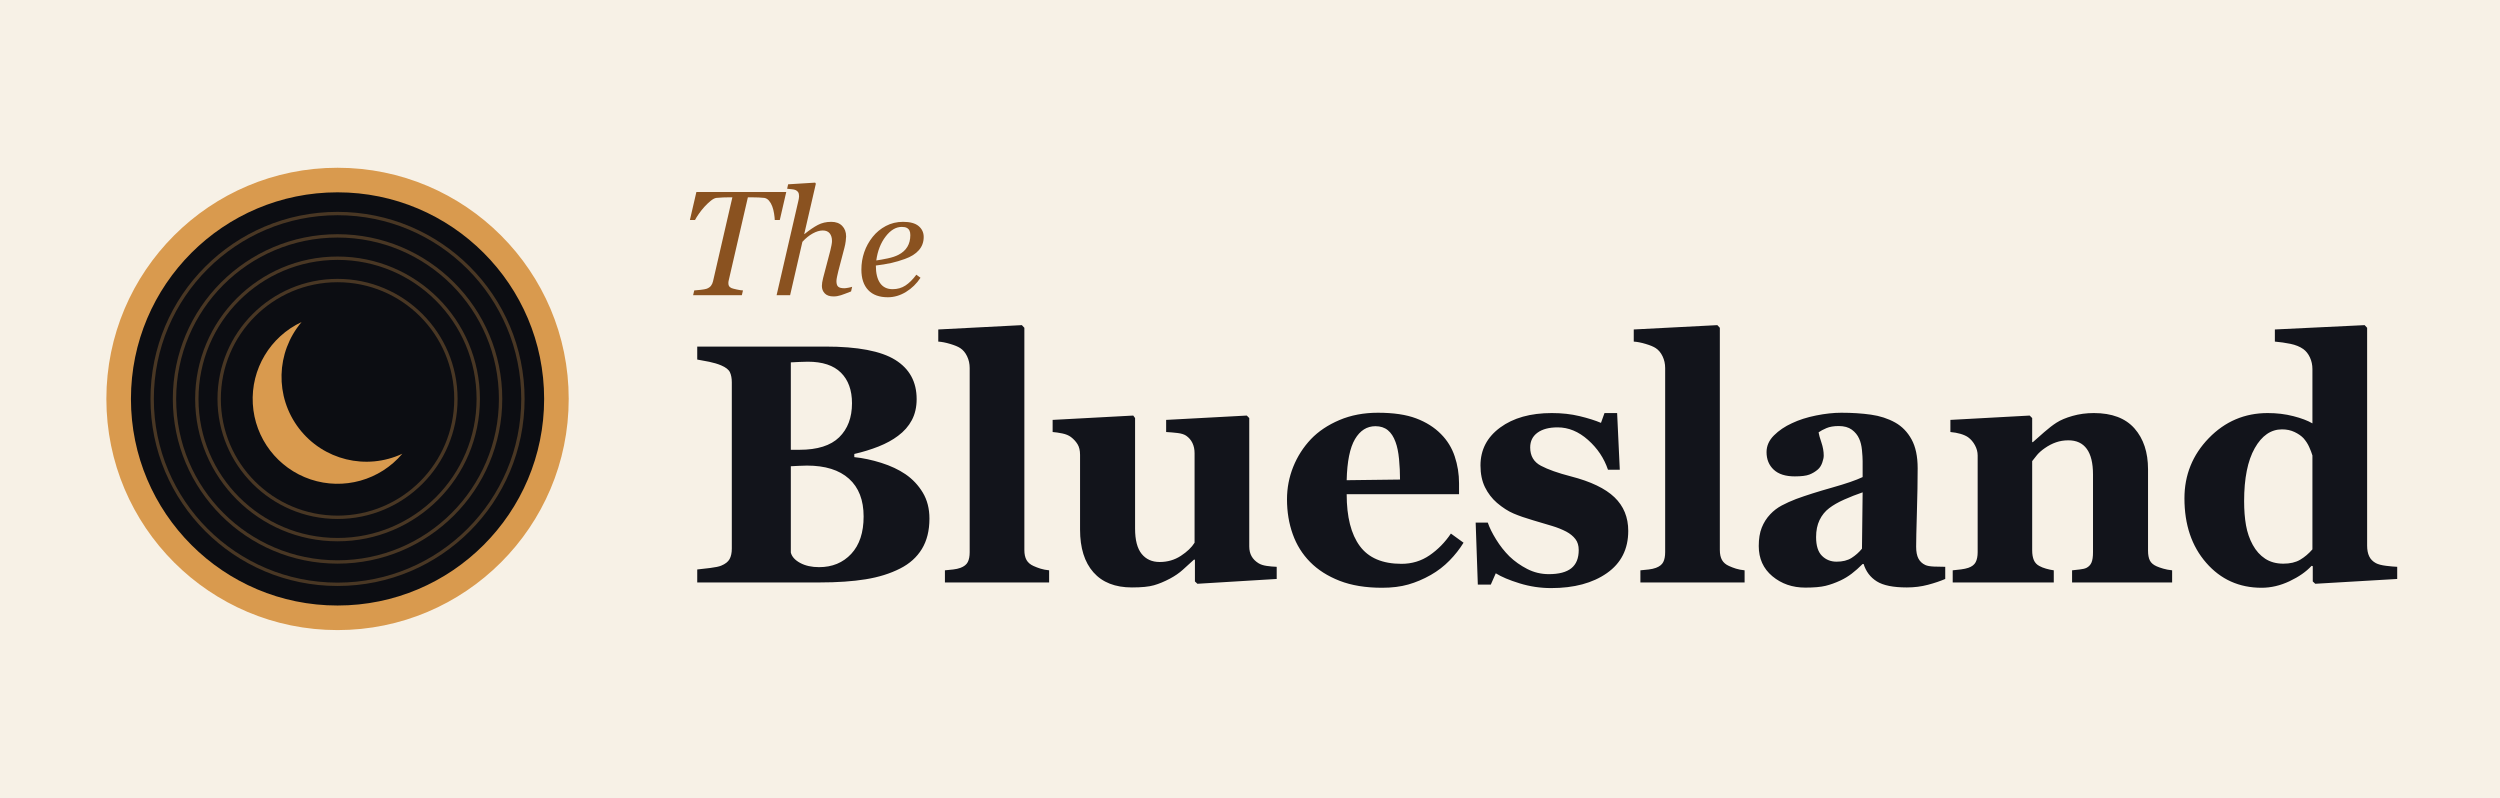
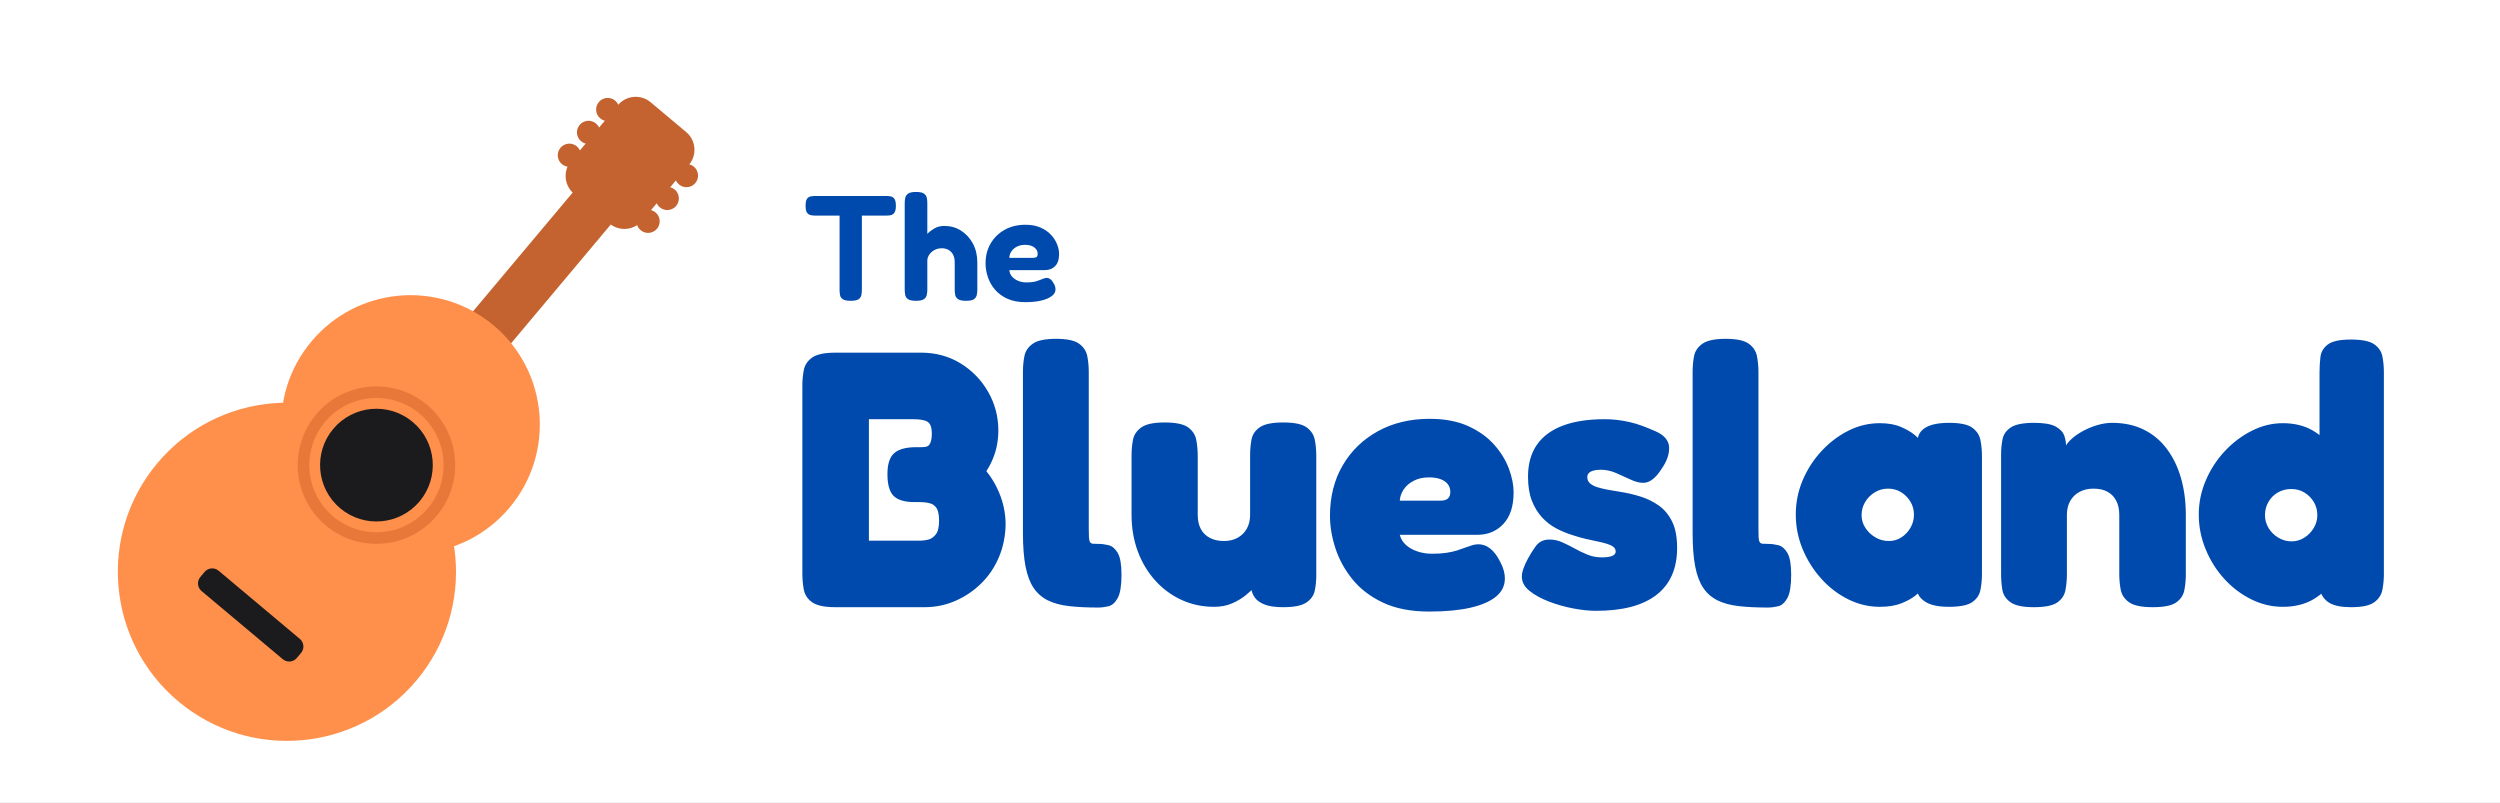
- <svg xmlns="http://www.w3.org/2000/svg" viewBox="0 0 940 300" width="940" height="300">
-   <rect width="940" height="300" fill="#f7f1e6" />
-   <g transform="translate(19.42,42.50) scale(0.4199)">
-     <circle cx="256" cy="256" r="196" fill="#0c0d12" stroke="#d99a4e" stroke-width="22" />
-     <circle cx="256" cy="256" r="166" fill="none" stroke="#d99a4e" stroke-opacity="0.3" stroke-width="3" />
-     <circle cx="256" cy="256" r="146" fill="none" stroke="#d99a4e" stroke-opacity="0.3" stroke-width="3" />
-     <circle cx="256" cy="256" r="126" fill="none" stroke="#d99a4e" stroke-opacity="0.3" stroke-width="3" />
-     <circle cx="256" cy="256" r="106" fill="none" stroke="#d99a4e" stroke-opacity="0.3" stroke-width="3" />
-     <path d="M 314.02 305.09 A 76 76 0 1 1 223.82 187.15 A 76 76 0 0 0 314.02 305.09 Z" fill="#d99a4e" />
+ <svg xmlns="http://www.w3.org/2000/svg" viewBox="0 0 935 300" width="935" height="300">
+   <rect width="935" height="300" fill="#ffffff" />
+   <g transform="translate(0 -8) scale(0.62)">
+     <g transform="rotate(40 256 259)">
+       <rect x="228" y="30" width="56" height="72" rx="14" fill="#c4632f" />
+       <circle cx="225" cy="50" r="7" fill="#c4632f" />
+       <circle cx="225" cy="68" r="7" fill="#c4632f" />
+       <circle cx="225" cy="86" r="7" fill="#c4632f" />
+       <circle cx="287" cy="50" r="7" fill="#c4632f" />
+       <circle cx="287" cy="68" r="7" fill="#c4632f" />
+       <circle cx="287" cy="86" r="7" fill="#c4632f" />
+       <rect x="241" y="96" width="30" height="170" fill="#c4632f" />
+       <circle cx="256" cy="272" r="78" fill="#ff904b" />
+       <circle cx="256" cy="388" r="102" fill="#ff904b" />
+       <circle cx="256" cy="304" r="44" fill="none" stroke="#e8773a" stroke-width="7" />
+       <circle cx="256" cy="304" r="34" fill="#1b1b1d" />
+       <rect x="218" y="414" width="76" height="16" rx="6" fill="#1b1b1d" />
+     </g>
  </g>
-   <path d="M295.63 72.2 293.2 82.73H291.31Q291.29 81.77 291.05 80.29Q290.82 78.82 290.38 77.64Q289.92 76.38 289.17 75.48Q288.41 74.58 287.38 74.41Q286.55 74.3 285.28 74.25Q284.01 74.2 282.92 74.2H281.2L273.98 105.5Q273.92 105.72 273.89 105.98Q273.87 106.24 273.87 106.49Q273.87 107.14 274.11 107.57Q274.36 107.99 275.04 108.32Q275.59 108.54 277.03 108.85Q278.46 109.17 279.36 109.2L278.93 111H260.61L261.04 109.2Q261.86 109.14 263.42 108.98Q264.98 108.81 265.69 108.57Q266.79 108.16 267.33 107.45Q267.88 106.73 268.1 105.75L275.37 74.2H273.92Q273.1 74.2 271.87 74.24Q270.64 74.28 269.36 74.41Q268.45 74.52 267.25 75.49Q266.05 76.46 264.84 77.78Q263.7 79.06 262.77 80.39Q261.84 81.71 261.32 82.73H259.4L261.84 72.2ZM320.41 107.83 320 109.58Q317.54 110.56 316.17 111.01Q314.8 111.46 313.41 111.46Q311.22 111.46 310.12 110.33Q309.03 109.2 309.03 107.53Q309.03 106.93 309.14 106.2Q309.25 105.48 309.5 104.49L312.18 94.29Q312.48 93.12 312.65 92.16Q312.83 91.2 312.83 90.63Q312.83 88.8 311.96 87.73Q311.08 86.66 309.36 86.66Q307.61 86.66 305.57 87.79Q303.54 88.91 301.7 90.93L297.08 111H292L300.12 75.81Q300.25 75.18 300.35 74.74Q300.45 74.3 300.45 73.81Q300.45 72.83 300.12 72.29Q299.79 71.76 299.19 71.49Q298.67 71.24 297.77 71.16Q296.86 71.08 295.96 70.97L296.34 69.3L306.49 68.67L306.76 69.08L302.39 88H302.5Q305.31 85.73 307.53 84.57Q309.74 83.41 312.56 83.41Q315.18 83.41 316.66 84.93Q318.14 86.45 318.14 88.91Q318.14 89.4 317.99 90.66Q317.84 91.91 317.51 93.14L315.21 101.92Q314.99 102.8 314.75 103.93Q314.5 105.07 314.5 105.7Q314.5 107.25 315.18 107.81Q315.87 108.38 317.43 108.38Q317.95 108.38 318.92 108.2Q319.89 108.02 320.41 107.83ZM347.31 89.1Q347.31 92 345.49 94.07Q343.68 96.15 340.2 97.38Q337.66 98.31 335.06 98.89Q332.46 99.46 329.32 99.84Q329.32 104.16 330.92 106.45Q332.52 108.73 335.61 108.73Q338.34 108.73 340.44 107.36Q342.53 106 344.55 103.29L346.11 104.44Q343.92 107.77 340.64 109.77Q337.36 111.77 333.83 111.77Q328.99 111.77 326.44 109.06Q323.88 106.35 323.88 101.38Q323.88 97.93 324.96 94.8Q326.04 91.67 328.12 89.07Q330.14 86.53 333.08 84.97Q336.02 83.41 339.57 83.41Q343.51 83.41 345.41 85.01Q347.31 86.61 347.31 89.1ZM342.28 88.41Q342.28 87.35 341.98 86.73Q341.68 86.12 341.21 85.82Q340.72 85.49 340.18 85.41Q339.63 85.32 339.05 85.32Q335.77 85.32 333 88.93Q330.22 92.54 329.48 97.93Q331.4 97.66 333.8 97.15Q336.21 96.64 337.8 95.82Q340.07 94.65 341.17 92.8Q342.28 90.96 342.28 88.41Z" fill="#8a5220" />
-   <path d="M340.47 178.31Q344.47 181.06 346.97 185.22Q349.47 189.38 349.47 195Q349.47 201.75 346.63 206.41Q343.79 211.06 338.47 213.75Q332.85 216.62 325.5 217.81Q318.16 219 308.22 219H262.16V214.12Q264.1 213.94 267.04 213.56Q269.97 213.19 271.16 212.69Q273.47 211.75 274.32 210.22Q275.16 208.69 275.16 206.25V143.75Q275.16 141.5 274.47 140Q273.79 138.5 271.16 137.38Q269.22 136.56 266.66 136.03Q264.1 135.5 262.16 135.19V130.31H310.35Q328.54 130.31 336.6 135.31Q344.66 140.31 344.66 150.06Q344.66 154.56 342.85 157.97Q341.04 161.38 337.66 163.88Q334.6 166.19 330.35 167.88Q326.1 169.56 321.22 170.69V171.88Q326.1 172.38 331.35 174.03Q336.6 175.69 340.47 178.31ZM320.35 151.62Q320.35 144.25 316.19 140.12Q312.04 136 303.72 136Q302.54 136 300.63 136.09Q298.72 136.19 297.35 136.25V169.12H300.6Q310.72 169.12 315.54 164.41Q320.35 159.69 320.35 151.62ZM324.72 194.19Q324.72 184.94 319.22 180Q313.72 175.06 303.41 175.06Q302.22 175.06 300.25 175.16Q298.29 175.25 297.35 175.31V207.75Q297.91 210.06 300.85 211.66Q303.79 213.25 307.97 213.25Q315.41 213.25 320.07 208.25Q324.72 203.25 324.72 194.19ZM394.47 219H355.29V214.44Q356.91 214.31 358.44 214.12Q359.97 213.94 361.16 213.5Q363.16 212.75 363.88 211.34Q364.6 209.94 364.6 207.62V138.38Q364.6 136 363.63 133.97Q362.66 131.94 361.04 130.88Q359.79 130.06 357.25 129.31Q354.72 128.56 352.79 128.44V123.88L384.22 122.25L385.16 123.25V206.81Q385.16 209.12 385.97 210.56Q386.79 212 388.6 212.81Q389.85 213.38 391.22 213.81Q392.6 214.25 394.47 214.44ZM480.04 217.69 450.22 219.5 449.29 218.62V210.44H448.91Q446.79 212.38 444.75 214.22Q442.72 216.06 439.91 217.56Q436.72 219.25 433.88 220.06Q431.04 220.88 425.6 220.88Q416.16 220.88 411.13 215.19Q406.1 209.5 406.1 199.12V171Q406.1 168.56 405.16 167.03Q404.22 165.5 402.66 164.31Q401.41 163.38 399.41 162.97Q397.41 162.56 395.79 162.44V157.88L426.1 156.25L426.79 157.19V198.75Q426.79 205.19 429.25 208.25Q431.72 211.31 436.04 211.31Q440.47 211.31 444 209Q447.54 206.69 449.16 204.06V170.38Q449.16 168.25 448.35 166.56Q447.54 164.88 445.97 163.81Q444.85 163.06 442.75 162.81Q440.66 162.56 438.47 162.44V157.88L468.79 156.25L469.72 157.19V205.44Q469.72 207.62 470.6 209.16Q471.47 210.69 473.16 211.75Q474.35 212.5 476.25 212.78Q478.16 213.06 480.04 213.12ZM550.29 204.06Q548.1 207.62 545 210.78Q541.91 213.94 537.97 216.19Q533.79 218.56 529.5 219.78Q525.22 221 519.66 221Q510.41 221 503.69 218.38Q496.97 215.75 492.6 211.31Q488.22 206.88 486.07 200.84Q483.91 194.81 483.91 187.75Q483.91 181.38 486.25 175.53Q488.6 169.69 492.91 165.12Q497.16 160.69 503.63 157.94Q510.1 155.19 518.1 155.19Q526.85 155.19 532.47 157.31Q538.1 159.44 541.79 163.19Q545.35 166.75 546.97 171.59Q548.6 176.44 548.6 181.75V185.81H506.35Q506.35 198.62 511.29 205.31Q516.22 212 526.97 212Q532.85 212 537.54 208.78Q542.22 205.56 545.54 200.62ZM526.41 180.31Q526.41 176.56 526.04 172.62Q525.66 168.69 524.72 166.19Q523.66 163.25 521.82 161.75Q519.97 160.25 517.16 160.25Q512.35 160.25 509.47 165.12Q506.6 170 506.35 180.56ZM583.22 221.12Q577.16 221.12 571.38 219.34Q565.6 217.56 562.41 215.56L560.54 219.81H555.66L554.85 196.5H559.41Q560.35 199.31 562.54 202.84Q564.72 206.38 567.54 209.19Q570.47 212 574.25 213.94Q578.04 215.88 582.35 215.88Q588.04 215.88 590.82 213.66Q593.6 211.44 593.6 206.81Q593.6 204.31 592.35 202.69Q591.1 201.06 588.91 199.88Q586.47 198.62 583.57 197.75Q580.66 196.88 576.41 195.62Q572.16 194.38 569.13 193.09Q566.1 191.81 562.85 189.06Q560.04 186.62 558.35 183.19Q556.66 179.75 556.66 175Q556.66 166.19 564.07 160.75Q571.47 155.31 583.47 155.31Q589.16 155.31 593.94 156.47Q598.72 157.62 601.97 159L603.29 155.31H608.04L609.04 176.62H604.6Q602.41 170.12 597.1 165.41Q591.79 160.69 585.66 160.69Q580.85 160.69 578.1 162.69Q575.35 164.69 575.35 168.25Q575.35 173 579.38 175.12Q583.41 177.25 590.66 179.12Q601.85 182 607.04 186.97Q612.22 191.94 612.22 199.62Q612.22 209.88 604.19 215.5Q596.16 221.12 583.22 221.12ZM655.97 219H616.79V214.44Q618.41 214.31 619.94 214.12Q621.47 213.94 622.66 213.5Q624.66 212.75 625.38 211.34Q626.1 209.94 626.1 207.62V138.38Q626.1 136 625.13 133.97Q624.16 131.94 622.54 130.88Q621.29 130.06 618.75 129.31Q616.22 128.56 614.29 128.44V123.88L645.72 122.25L646.66 123.25V206.81Q646.66 209.12 647.47 210.56Q648.29 212 650.1 212.81Q651.35 213.38 652.72 213.81Q654.1 214.25 655.97 214.44ZM731.41 217.69Q728.66 218.88 724.91 219.88Q721.16 220.88 716.97 220.88Q709.29 220.88 705.66 218.59Q702.04 216.31 700.72 212.06H700.35Q698.22 214.19 696.25 215.69Q694.29 217.19 692.04 218.25Q689.1 219.62 686.38 220.28Q683.66 220.94 678.79 220.94Q671.54 220.94 666.41 216.66Q661.29 212.38 661.29 205.31Q661.29 201.25 662.41 198.41Q663.54 195.56 665.6 193.38Q667.47 191.38 669.94 190.06Q672.41 188.75 675.35 187.62Q680.97 185.56 688.85 183.34Q696.72 181.12 700.35 179.38V173.38Q700.35 171.81 700.1 169.25Q699.85 166.69 699.04 164.94Q698.16 162.94 696.29 161.56Q694.41 160.19 691.35 160.19Q688.6 160.19 686.75 160.97Q684.91 161.75 683.79 162.56Q683.97 163.81 684.85 166.38Q685.72 168.94 685.72 171.31Q685.72 172.38 685.16 173.97Q684.6 175.56 683.54 176.5Q682.1 177.75 680.32 178.44Q678.54 179.12 674.85 179.12Q669.6 179.12 666.91 176.59Q664.22 174.06 664.22 170Q664.22 166.5 667 163.72Q669.79 160.94 673.79 159.12Q677.72 157.25 682.85 156.22Q687.97 155.19 692.35 155.19Q698.41 155.19 703.47 155.91Q708.54 156.62 712.6 158.88Q716.47 161.06 718.75 165.22Q721.04 169.38 721.04 176.06Q721.04 183.12 720.75 192.81Q720.47 202.5 720.47 205.56Q720.47 208.38 721.32 210Q722.16 211.62 723.91 212.44Q724.97 212.94 727.25 213.03Q729.54 213.12 731.41 213.12ZM700.35 185.12Q696.85 186.31 693.41 187.84Q689.97 189.38 687.79 191.06Q685.47 192.81 684.16 195.53Q682.85 198.25 682.85 201.94Q682.85 206.81 685.07 209Q687.29 211.19 690.54 211.19Q693.97 211.19 696.19 209.78Q698.41 208.38 700.1 206.31ZM816.72 219H779.1V214.44Q780.29 214.31 781.97 214.12Q783.66 213.94 784.54 213.5Q785.85 212.81 786.41 211.5Q786.97 210.19 786.97 207.62V178.38Q786.97 172 784.63 168.78Q782.29 165.56 777.72 165.56Q775.22 165.56 773.07 166.31Q770.91 167.06 768.85 168.5Q767.04 169.75 765.94 171.06Q764.85 172.38 764.1 173.38V206.94Q764.1 209.12 764.72 210.59Q765.35 212.06 766.79 212.81Q767.79 213.38 769.29 213.81Q770.79 214.25 772.22 214.44V219H734.22V214.44Q735.79 214.31 737.38 214.09Q738.97 213.88 740.1 213.5Q742.1 212.81 742.85 211.38Q743.6 209.94 743.6 207.62V171.25Q743.6 169.31 742.6 167.44Q741.6 165.56 739.97 164.38Q738.85 163.62 737.13 163.12Q735.41 162.62 733.35 162.44V157.88L763.16 156.25L764.1 157.19V166.25H764.35Q766.1 164.69 768.6 162.5Q771.1 160.31 773.22 158.94Q775.54 157.44 779.29 156.38Q783.04 155.31 787.29 155.31Q797.47 155.31 802.57 161.09Q807.66 166.88 807.66 176.44V207.06Q807.66 209.38 808.35 210.75Q809.04 212.12 810.91 212.94Q811.91 213.38 813.38 213.81Q814.85 214.25 816.72 214.44ZM901.35 217.69 870.54 219.5 869.6 218.62V212.88L869.16 212.75Q866.1 216.06 860.88 218.53Q855.66 221 850.35 221Q837.72 221 829.54 211.62Q821.35 202.25 821.35 187.38Q821.35 174.19 830.5 164.75Q839.66 155.31 852.66 155.31Q857.79 155.31 862.29 156.47Q866.79 157.62 869.47 159.19V138.75Q869.47 136.44 868.54 134.41Q867.6 132.38 866.04 131.25Q864.1 129.88 861.19 129.28Q858.29 128.69 855.35 128.44V123.88L889.1 122.25L890.04 123.25V205.19Q890.04 207.56 890.82 209.19Q891.6 210.81 893.35 211.75Q894.66 212.44 897.19 212.75Q899.72 213.06 901.35 213.12ZM869.47 206.56V171.25Q869.04 169.81 868.25 168.06Q867.47 166.31 866.1 164.75Q864.85 163.44 862.75 162.44Q860.66 161.44 858.04 161.44Q851.79 161.44 847.79 168.5Q843.79 175.56 843.79 188.44Q843.79 193.5 844.5 197.53Q845.22 201.56 847.04 204.88Q848.85 208.19 851.69 210.06Q854.54 211.94 858.54 211.94Q862.35 211.94 864.85 210.47Q867.35 209 869.47 206.56Z" fill="#12141b" />
+   <path d="M331.47 73.30Q332.42 73.30 333.21 73.47Q333.99 73.64 334.52 74.40Q335.06 75.15 335.06 77.00Q335.06 78.74 334.52 79.52Q333.99 80.30 333.15 80.47Q332.31 80.64 331.36 80.64H322.34V108.36Q322.34 109.42 322.15 110.38Q321.95 111.33 321.08 111.92Q320.22 112.50 318.14 112.50Q316.13 112.50 315.23 111.92Q314.34 111.33 314.17 110.35Q314.00 109.37 314.00 108.30V80.64H304.87Q303.98 80.64 303.14 80.44Q302.30 80.25 301.79 79.49Q301.29 78.74 301.29 76.94Q301.29 75.15 301.79 74.40Q302.30 73.64 303.14 73.47Q303.98 73.30 304.87 73.30ZM342.56 112.50Q340.54 112.50 339.65 111.92Q338.75 111.33 338.56 110.35Q338.36 109.37 338.36 108.25V75.99Q338.36 74.87 338.58 73.92Q338.81 72.97 339.70 72.38Q340.60 71.79 342.62 71.79Q344.69 71.79 345.56 72.41Q346.42 73.02 346.62 73.98Q346.82 74.93 346.82 76.05V87.47Q347.82 86.41 349.42 85.46Q351.02 84.50 353.20 84.50Q356.67 84.50 359.44 86.27Q362.22 88.03 363.87 91.11Q365.52 94.19 365.52 98.17V108.30Q365.52 109.42 365.30 110.38Q365.07 111.33 364.23 111.92Q363.39 112.50 361.26 112.50Q359.30 112.50 358.38 111.92Q357.46 111.33 357.26 110.35Q357.06 109.37 357.06 108.25V98.11Q357.06 96.49 356.50 95.34Q355.94 94.19 354.85 93.52Q353.76 92.85 352.19 92.85Q350.12 92.85 348.58 94.11Q347.04 95.37 346.82 97.16V108.30Q346.82 109.42 346.59 110.38Q346.37 111.33 345.50 111.92Q344.63 112.50 342.56 112.50ZM383.50 113.01Q379.58 113.01 376.75 111.72Q373.92 110.43 372.13 108.33Q370.34 106.23 369.47 103.66Q368.60 101.08 368.60 98.50Q368.60 94.30 370.50 91.06Q372.41 87.81 375.77 85.93Q379.13 84.06 383.50 84.06Q386.74 84.06 389.12 85.09Q391.50 86.13 393.04 87.78Q394.58 89.43 395.34 91.34Q396.10 93.24 396.10 94.98Q396.10 98.06 394.61 99.54Q393.13 101.02 390.83 101.02H377.50Q377.62 102.48 378.54 103.49Q379.46 104.50 380.86 105.06Q382.26 105.62 383.83 105.62Q385.18 105.62 386.18 105.48Q387.19 105.34 387.92 105.08Q388.65 104.83 389.26 104.58Q389.88 104.33 390.36 104.16Q390.83 103.99 391.28 103.94Q392.12 103.88 392.82 104.41Q393.52 104.94 394.08 106.01Q394.47 106.62 394.61 107.18Q394.75 107.74 394.75 108.30Q394.75 109.65 393.38 110.71Q392.01 111.78 389.52 112.39Q387.02 113.01 383.50 113.01ZM377.50 96.43H386.35Q387.25 96.43 387.67 96.12Q388.09 95.82 388.09 94.92Q388.09 93.91 387.47 93.16Q386.86 92.40 385.82 91.98Q384.78 91.56 383.44 91.56Q381.70 91.56 380.36 92.23Q379.02 92.90 378.26 94.02Q377.50 95.14 377.50 96.43Z" fill="#004aad" />
+   <path d="M312.46 227.09Q306.34 227.09 303.75 225.25Q301.17 223.42 300.62 220.49Q300.08 217.57 300.08 214.44V144.26Q300.08 141.27 300.62 138.42Q301.17 135.56 303.75 133.72Q306.34 131.89 312.59 131.89H344.42Q352.71 131.89 359.24 135.90Q365.77 139.91 369.58 146.58Q373.38 153.24 373.38 160.99Q373.38 163.58 372.91 166.23Q372.43 168.88 371.41 171.40Q370.39 173.91 368.90 176.22Q371.21 179.08 372.84 182.41Q374.47 185.74 375.29 189.21Q376.10 192.68 376.10 196.22Q375.97 202.74 373.59 208.39Q371.21 214.03 366.99 218.18Q362.78 222.33 357.34 224.71Q351.90 227.09 345.78 227.09ZM324.97 202.20H344.42Q345.37 202.20 347.00 201.86Q348.63 201.52 349.92 199.96Q351.22 198.39 351.22 194.72Q351.22 192.82 350.88 191.52Q350.54 190.23 349.86 189.48Q349.18 188.74 348.29 188.40Q347.41 188.06 346.25 187.92Q345.10 187.78 343.74 187.78H341.97Q336.53 187.78 334.22 185.47Q331.90 183.16 331.90 177.31Q331.90 171.74 334.42 169.49Q336.94 167.25 342.65 167.25H344.28Q345.37 167.25 346.18 167.11Q347.00 166.98 347.48 166.43Q347.95 165.89 348.22 164.87Q348.50 163.85 348.50 162.08Q348.50 158.95 347.07 157.86Q345.64 156.78 341.42 156.78H324.97ZM410.74 227.22Q404.48 227.22 399.79 226.68Q395.10 226.14 391.83 224.50Q388.57 222.87 386.53 219.81Q384.49 216.75 383.54 211.79Q382.58 206.82 382.58 199.34V139.10Q382.58 135.97 383.13 133.18Q383.67 130.39 386.26 128.56Q388.84 126.72 394.96 126.72Q401.08 126.72 403.60 128.56Q406.11 130.39 406.66 133.25Q407.20 136.10 407.20 139.23V197.85Q407.20 199.89 407.27 201.04Q407.34 202.20 407.68 202.74Q408.02 203.29 408.76 203.36Q409.51 203.42 410.87 203.42Q412.64 203.42 414.61 203.90Q416.58 204.38 418.01 206.76Q419.44 209.14 419.44 214.98Q419.44 221.10 418.01 223.69Q416.58 226.27 414.54 226.75Q412.50 227.22 410.74 227.22ZM454.07 226.95Q447.54 226.95 441.90 224.37Q436.26 221.78 432.04 217.09Q427.82 212.40 425.51 206.14Q423.20 199.89 423.20 192.54V170.38Q423.20 167.25 423.74 164.46Q424.29 161.67 426.87 159.84Q429.46 158.00 435.58 158.00Q441.83 158.00 444.35 159.84Q446.86 161.67 447.41 164.53Q447.95 167.38 447.95 170.51V192.54Q447.95 195.67 449.11 197.85Q450.26 200.02 452.51 201.18Q454.75 202.34 457.74 202.34Q460.74 202.34 462.91 201.11Q465.09 199.89 466.31 197.71Q467.54 195.54 467.54 192.54V170.24Q467.54 167.11 468.08 164.32Q468.62 161.54 471.21 159.77Q473.79 158.00 479.91 158.00Q486.17 158.00 488.68 159.84Q491.20 161.67 491.74 164.53Q492.29 167.38 492.29 170.38V215.12Q492.29 218.11 491.74 220.83Q491.20 223.55 488.62 225.32Q486.03 227.09 479.91 227.09Q475.42 227.09 472.91 226.07Q470.39 225.05 469.30 223.48Q468.22 221.92 468.01 220.36Q467.81 218.79 467.81 217.70L470.12 218.38Q470.12 218.38 469.03 219.68Q467.94 220.97 465.84 222.67Q463.73 224.37 460.80 225.66Q457.88 226.95 454.07 226.95ZM534.54 228.72Q524.34 228.72 517.26 225.39Q510.19 222.06 505.84 216.68Q501.49 211.31 499.45 205.06Q497.41 198.80 497.41 192.95Q497.41 182.21 502.17 174.05Q506.93 165.89 515.36 161.26Q523.79 156.64 534.67 156.64Q543.10 156.64 549.09 159.36Q555.07 162.08 558.81 166.30Q562.55 170.51 564.32 175.27Q566.09 180.03 566.09 184.11Q566.09 191.86 562.28 195.94Q558.47 200.02 552.49 200.02H523.52Q524.06 202.20 525.76 203.76Q527.46 205.33 530.05 206.21Q532.63 207.10 535.62 207.10Q538.62 207.10 540.93 206.76Q543.24 206.42 544.94 205.87Q546.64 205.33 548.07 204.78Q549.50 204.24 550.65 203.90Q551.81 203.56 552.90 203.56Q555.34 203.56 557.38 205.19Q559.42 206.82 561.06 210.09Q562.01 211.86 562.42 213.42Q562.82 214.98 562.82 216.34Q562.82 220.42 559.49 223.14Q556.16 225.86 549.90 227.29Q543.65 228.72 534.54 228.72ZM523.52 187.24H538.75Q540.66 187.24 541.54 186.42Q542.42 185.61 542.42 183.98Q542.42 182.21 541.40 180.98Q540.38 179.76 538.62 179.15Q536.85 178.54 534.40 178.54Q531.14 178.54 528.69 179.83Q526.24 181.12 524.95 183.09Q523.66 185.06 523.52 187.24ZM596.91 228.45Q593.10 228.45 588.41 227.56Q583.72 226.68 579.30 224.98Q574.88 223.28 572.02 220.97Q569.17 218.66 569.17 215.66Q569.17 214.30 569.78 212.60Q570.39 210.90 571.48 208.86Q572.57 206.82 574.20 204.51Q575.15 203.15 576.44 202.47Q577.74 201.79 579.50 201.79Q581.95 201.79 584.26 202.81Q586.58 203.83 588.89 205.12Q591.20 206.42 593.72 207.44Q596.23 208.46 599.09 208.46Q601.67 208.46 602.96 207.91Q604.26 207.37 604.26 206.28Q604.26 205.19 603.37 204.51Q602.49 203.83 600.92 203.36Q599.36 202.88 597.32 202.47Q595.28 202.06 592.97 201.52Q590.66 200.98 588.21 200.16Q585.08 199.21 582.09 197.64Q579.10 196.08 576.72 193.50Q574.34 190.91 572.91 187.24Q571.48 183.57 571.48 178.26Q571.48 171.19 574.74 166.43Q578.01 161.67 584.40 159.22Q590.79 156.78 600.18 156.78Q602.49 156.78 604.80 157.05Q607.11 157.32 609.49 157.86Q611.87 158.41 614.25 159.29Q616.63 160.18 619.08 161.26Q624.11 163.44 624.25 167.32Q624.38 171.19 621.39 175.41Q619.76 177.99 618.06 179.28Q616.36 180.58 614.59 180.58Q612.42 180.58 609.83 179.35Q607.25 178.13 604.39 176.90Q601.54 175.68 598.68 175.68Q597.05 175.68 595.89 176.02Q594.74 176.36 594.19 176.97Q593.65 177.58 593.65 178.40Q593.65 179.90 594.67 180.78Q595.69 181.66 597.39 182.21Q599.09 182.75 601.33 183.16Q603.58 183.57 606.16 183.98Q609.70 184.52 613.44 185.68Q617.18 186.83 620.30 189.01Q623.43 191.18 625.34 194.99Q627.24 198.80 627.24 204.92Q627.24 216.48 619.56 222.46Q611.87 228.45 596.91 228.45ZM661.19 227.22Q654.94 227.22 650.24 226.68Q645.55 226.14 642.29 224.50Q639.02 222.87 636.98 219.81Q634.94 216.75 633.99 211.79Q633.04 206.82 633.04 199.34V139.10Q633.04 135.97 633.58 133.18Q634.13 130.39 636.71 128.56Q639.30 126.72 645.42 126.72Q651.54 126.72 654.05 128.56Q656.57 130.39 657.11 133.25Q657.66 136.10 657.66 139.23V197.85Q657.66 199.89 657.72 201.04Q657.79 202.20 658.13 202.74Q658.47 203.29 659.22 203.36Q659.97 203.42 661.33 203.42Q663.10 203.42 665.07 203.90Q667.04 204.38 668.47 206.76Q669.90 209.14 669.90 214.98Q669.90 221.10 668.47 223.69Q667.04 226.27 665.00 226.75Q662.96 227.22 661.19 227.22ZM728.87 226.95Q722.75 226.95 719.83 224.91Q716.90 222.87 717.04 220.29H718.94Q718.26 221.24 716.29 222.80Q714.32 224.37 711.06 225.66Q707.79 226.95 703.03 226.95Q696.91 226.95 691.27 224.16Q685.62 221.38 681.20 216.48Q676.78 211.58 674.20 205.40Q671.62 199.21 671.62 192.41Q671.62 185.74 674.20 179.62Q676.78 173.50 681.27 168.68Q685.76 163.85 691.34 161.06Q696.91 158.27 703.03 158.27Q707.66 158.27 710.85 159.63Q714.05 160.99 716.02 162.62Q717.99 164.26 718.67 165.34H717.18Q717.04 161.94 719.96 160.04Q722.89 158.14 729.01 158.14Q735.13 158.14 737.64 159.97Q740.16 161.81 740.70 164.66Q741.25 167.52 741.25 170.51V214.71Q741.25 217.70 740.70 220.56Q740.16 223.42 737.64 225.18Q735.13 226.95 728.87 226.95ZM706.43 202.34Q709.02 202.34 711.12 200.98Q713.23 199.62 714.52 197.37Q715.82 195.13 715.82 192.54Q715.82 189.82 714.52 187.65Q713.23 185.47 711.06 184.11Q708.88 182.75 706.16 182.75Q703.44 182.75 701.20 184.11Q698.95 185.47 697.59 187.72Q696.23 189.96 696.23 192.68Q696.23 195.26 697.66 197.44Q699.09 199.62 701.40 200.98Q703.71 202.34 706.43 202.34ZM760.65 227.09Q754.53 227.09 751.94 225.25Q749.36 223.42 748.88 220.56Q748.41 217.70 748.41 214.71V169.97Q748.41 166.98 748.95 164.26Q749.50 161.54 752.08 159.84Q754.66 158.14 760.78 158.14Q766.36 158.14 768.88 159.56Q771.39 160.99 772.07 163.03Q772.75 165.07 772.68 166.77Q772.62 168.47 772.89 168.88L771.80 169.70Q771.66 167.66 773.36 165.62Q775.06 163.58 777.85 161.88Q780.64 160.18 783.84 159.16Q787.03 158.14 789.89 158.14Q796.69 158.14 801.86 160.72Q807.02 163.30 810.49 168.00Q813.96 172.69 815.73 178.94Q817.50 185.20 817.50 192.54V214.85Q817.50 217.84 816.95 220.70Q816.41 223.55 813.89 225.32Q811.38 227.09 805.12 227.09Q798.86 227.09 796.28 225.25Q793.70 223.42 793.15 220.56Q792.61 217.70 792.61 214.71V192.54Q792.61 189.42 791.45 187.24Q790.30 185.06 788.19 183.91Q786.08 182.75 782.95 182.75Q779.96 182.75 777.72 183.98Q775.47 185.20 774.25 187.38Q773.02 189.55 773.02 192.54V214.85Q773.02 217.84 772.48 220.70Q771.94 223.55 769.42 225.32Q766.90 227.09 760.65 227.09ZM853.76 226.95Q847.64 226.95 842.00 224.16Q836.35 221.38 831.93 216.55Q827.51 211.72 824.93 205.46Q822.34 199.21 822.34 192.41Q822.34 185.88 824.93 179.76Q827.51 173.64 832.00 168.81Q836.49 163.98 842.13 161.13Q847.78 158.27 853.76 158.27Q860.29 158.27 865.05 161.06Q869.81 163.85 872.94 168.61Q876.06 173.37 877.63 179.49Q879.19 185.61 879.33 192.14Q879.46 198.80 877.97 204.99Q876.47 211.18 873.34 216.14Q870.22 221.10 865.39 224.03Q860.56 226.95 853.76 226.95ZM857.02 202.47Q859.61 202.47 861.78 201.11Q863.96 199.75 865.32 197.51Q866.68 195.26 866.68 192.68Q866.68 189.96 865.39 187.78Q864.10 185.61 861.92 184.25Q859.74 182.89 856.89 182.89Q854.17 182.89 851.92 184.18Q849.68 185.47 848.39 187.72Q847.10 189.96 847.10 192.68Q847.10 195.26 848.46 197.51Q849.82 199.75 852.13 201.11Q854.44 202.47 857.02 202.47ZM879.33 227.09Q873.89 227.09 871.17 225.46Q868.45 223.82 867.50 220.29V139.37Q867.50 136.38 867.84 133.52Q868.18 130.66 870.62 128.83Q873.07 126.99 879.19 126.99Q885.45 126.99 887.96 128.76Q890.48 130.53 891.02 133.32Q891.57 136.10 891.57 139.23V214.71Q891.57 217.70 891.02 220.56Q890.48 223.42 887.96 225.25Q885.45 227.09 879.33 227.09Z" fill="#004aad" />
</svg>
